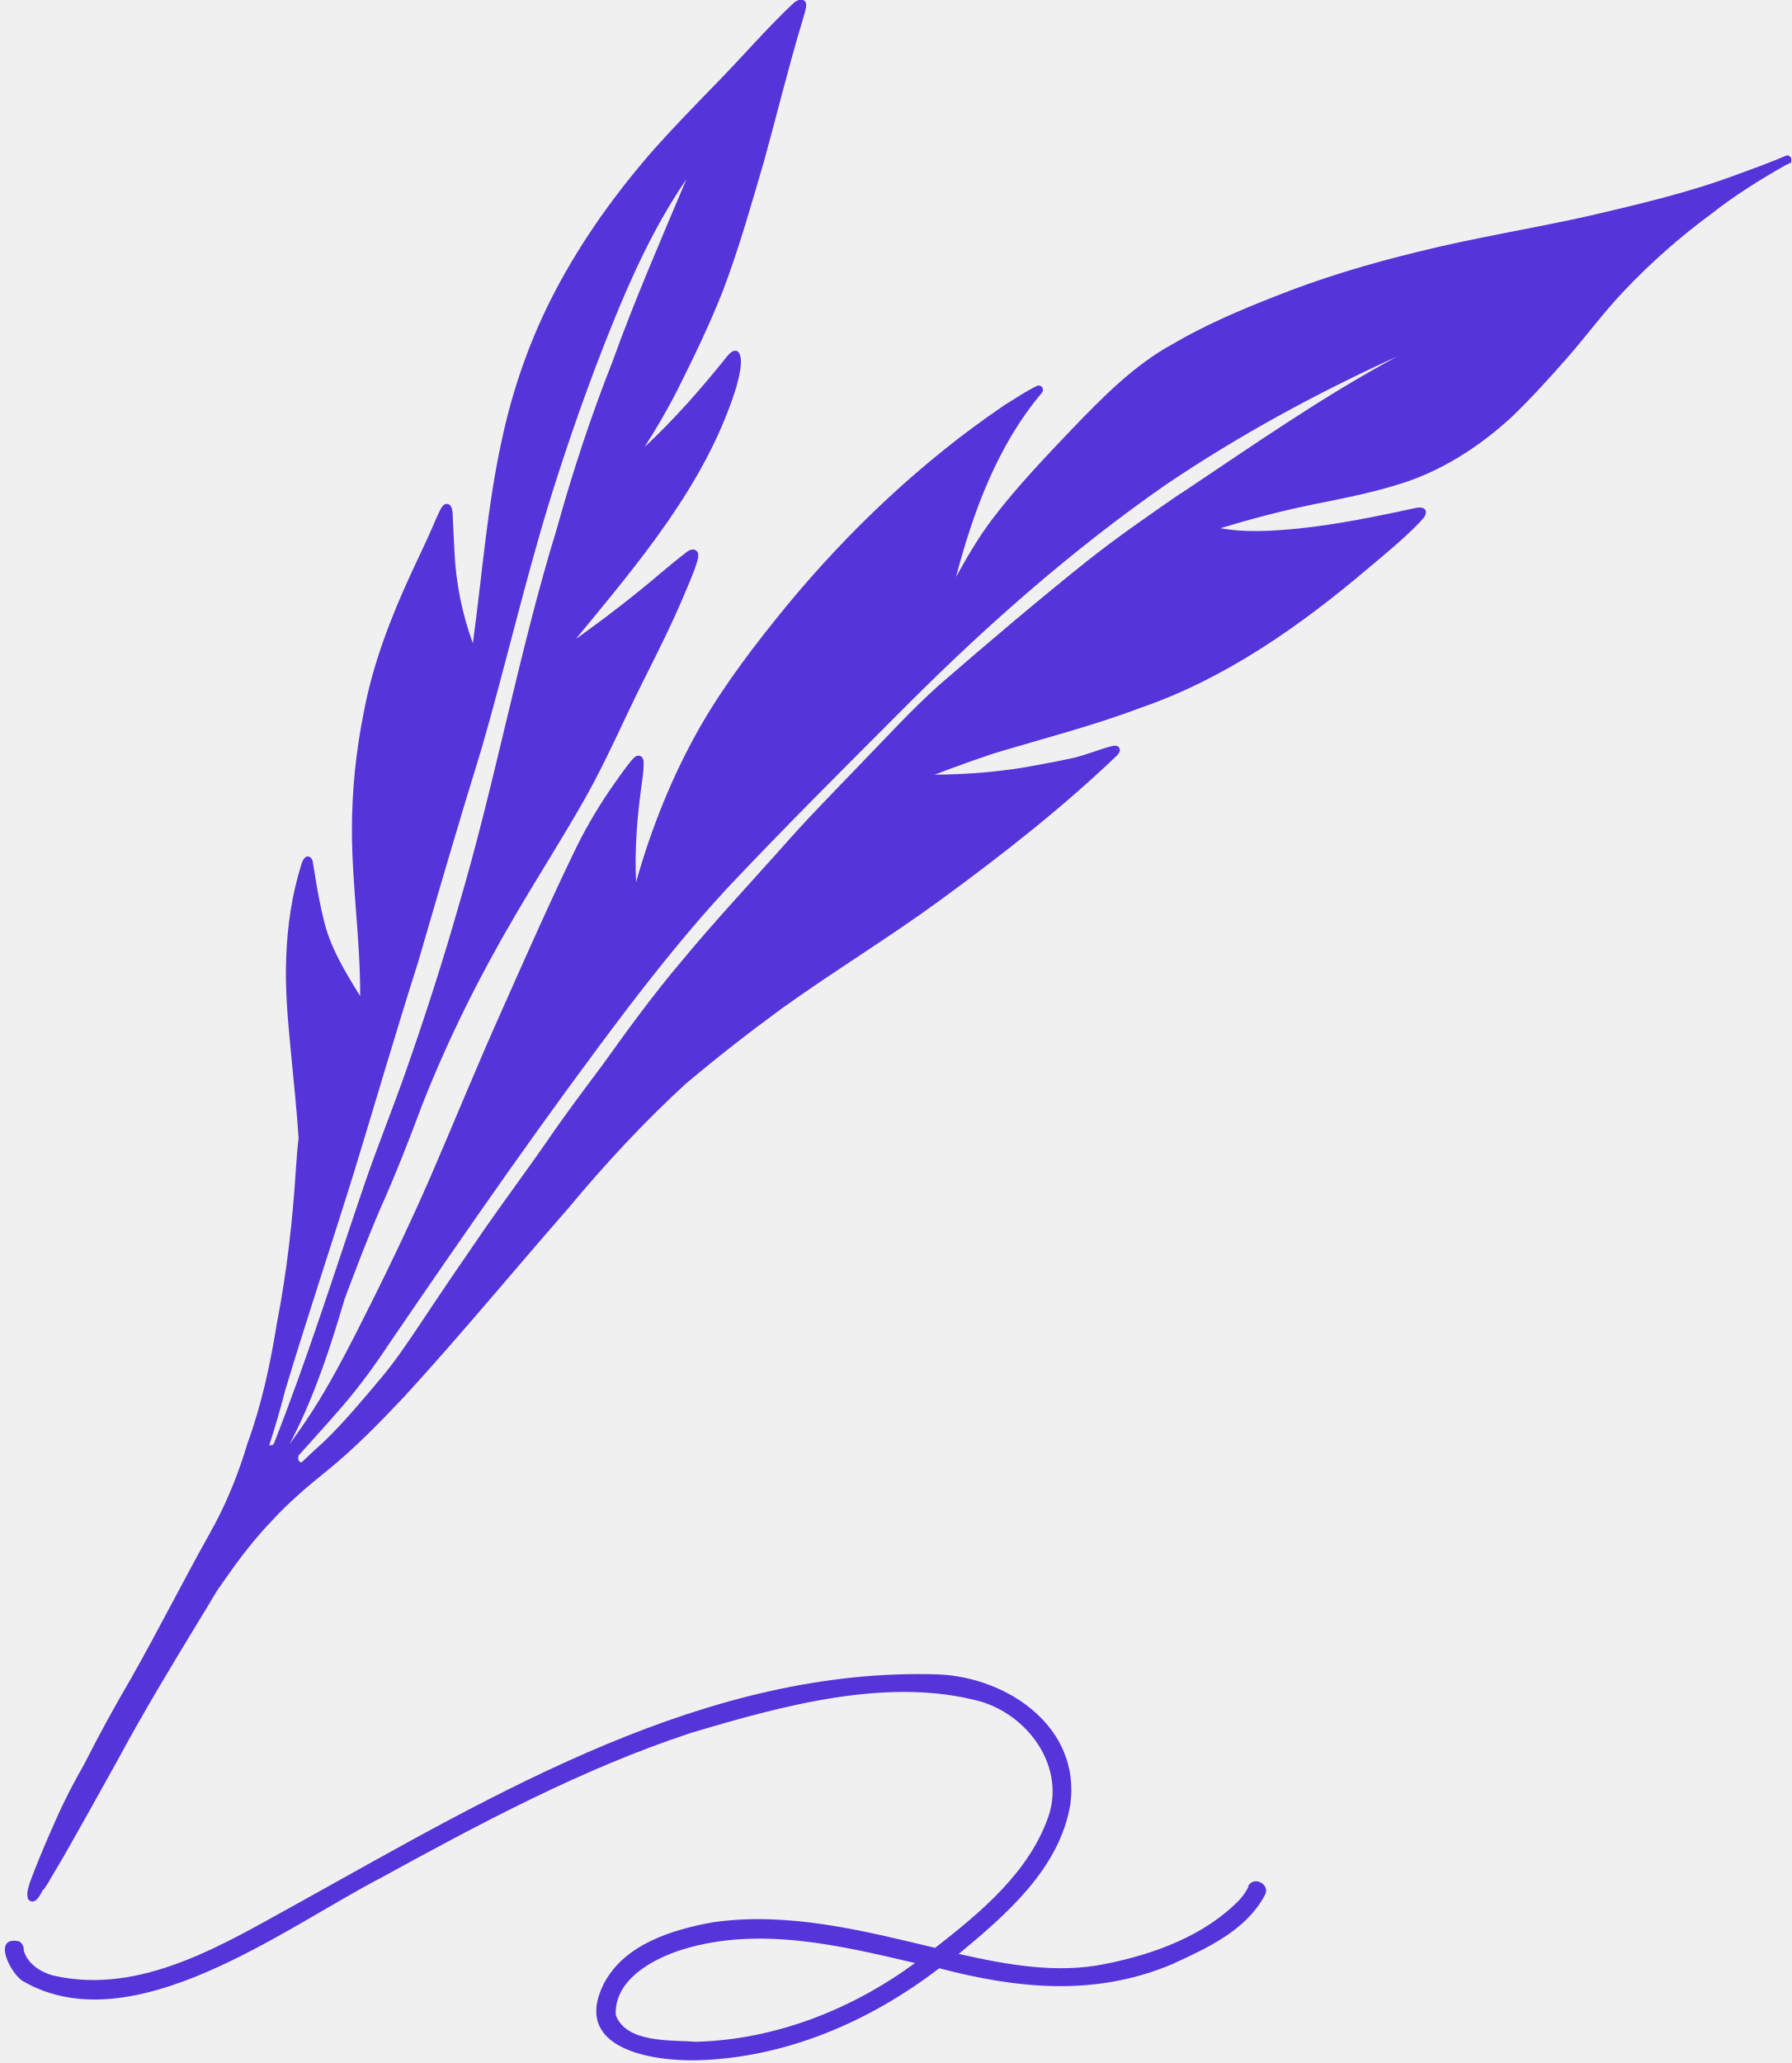
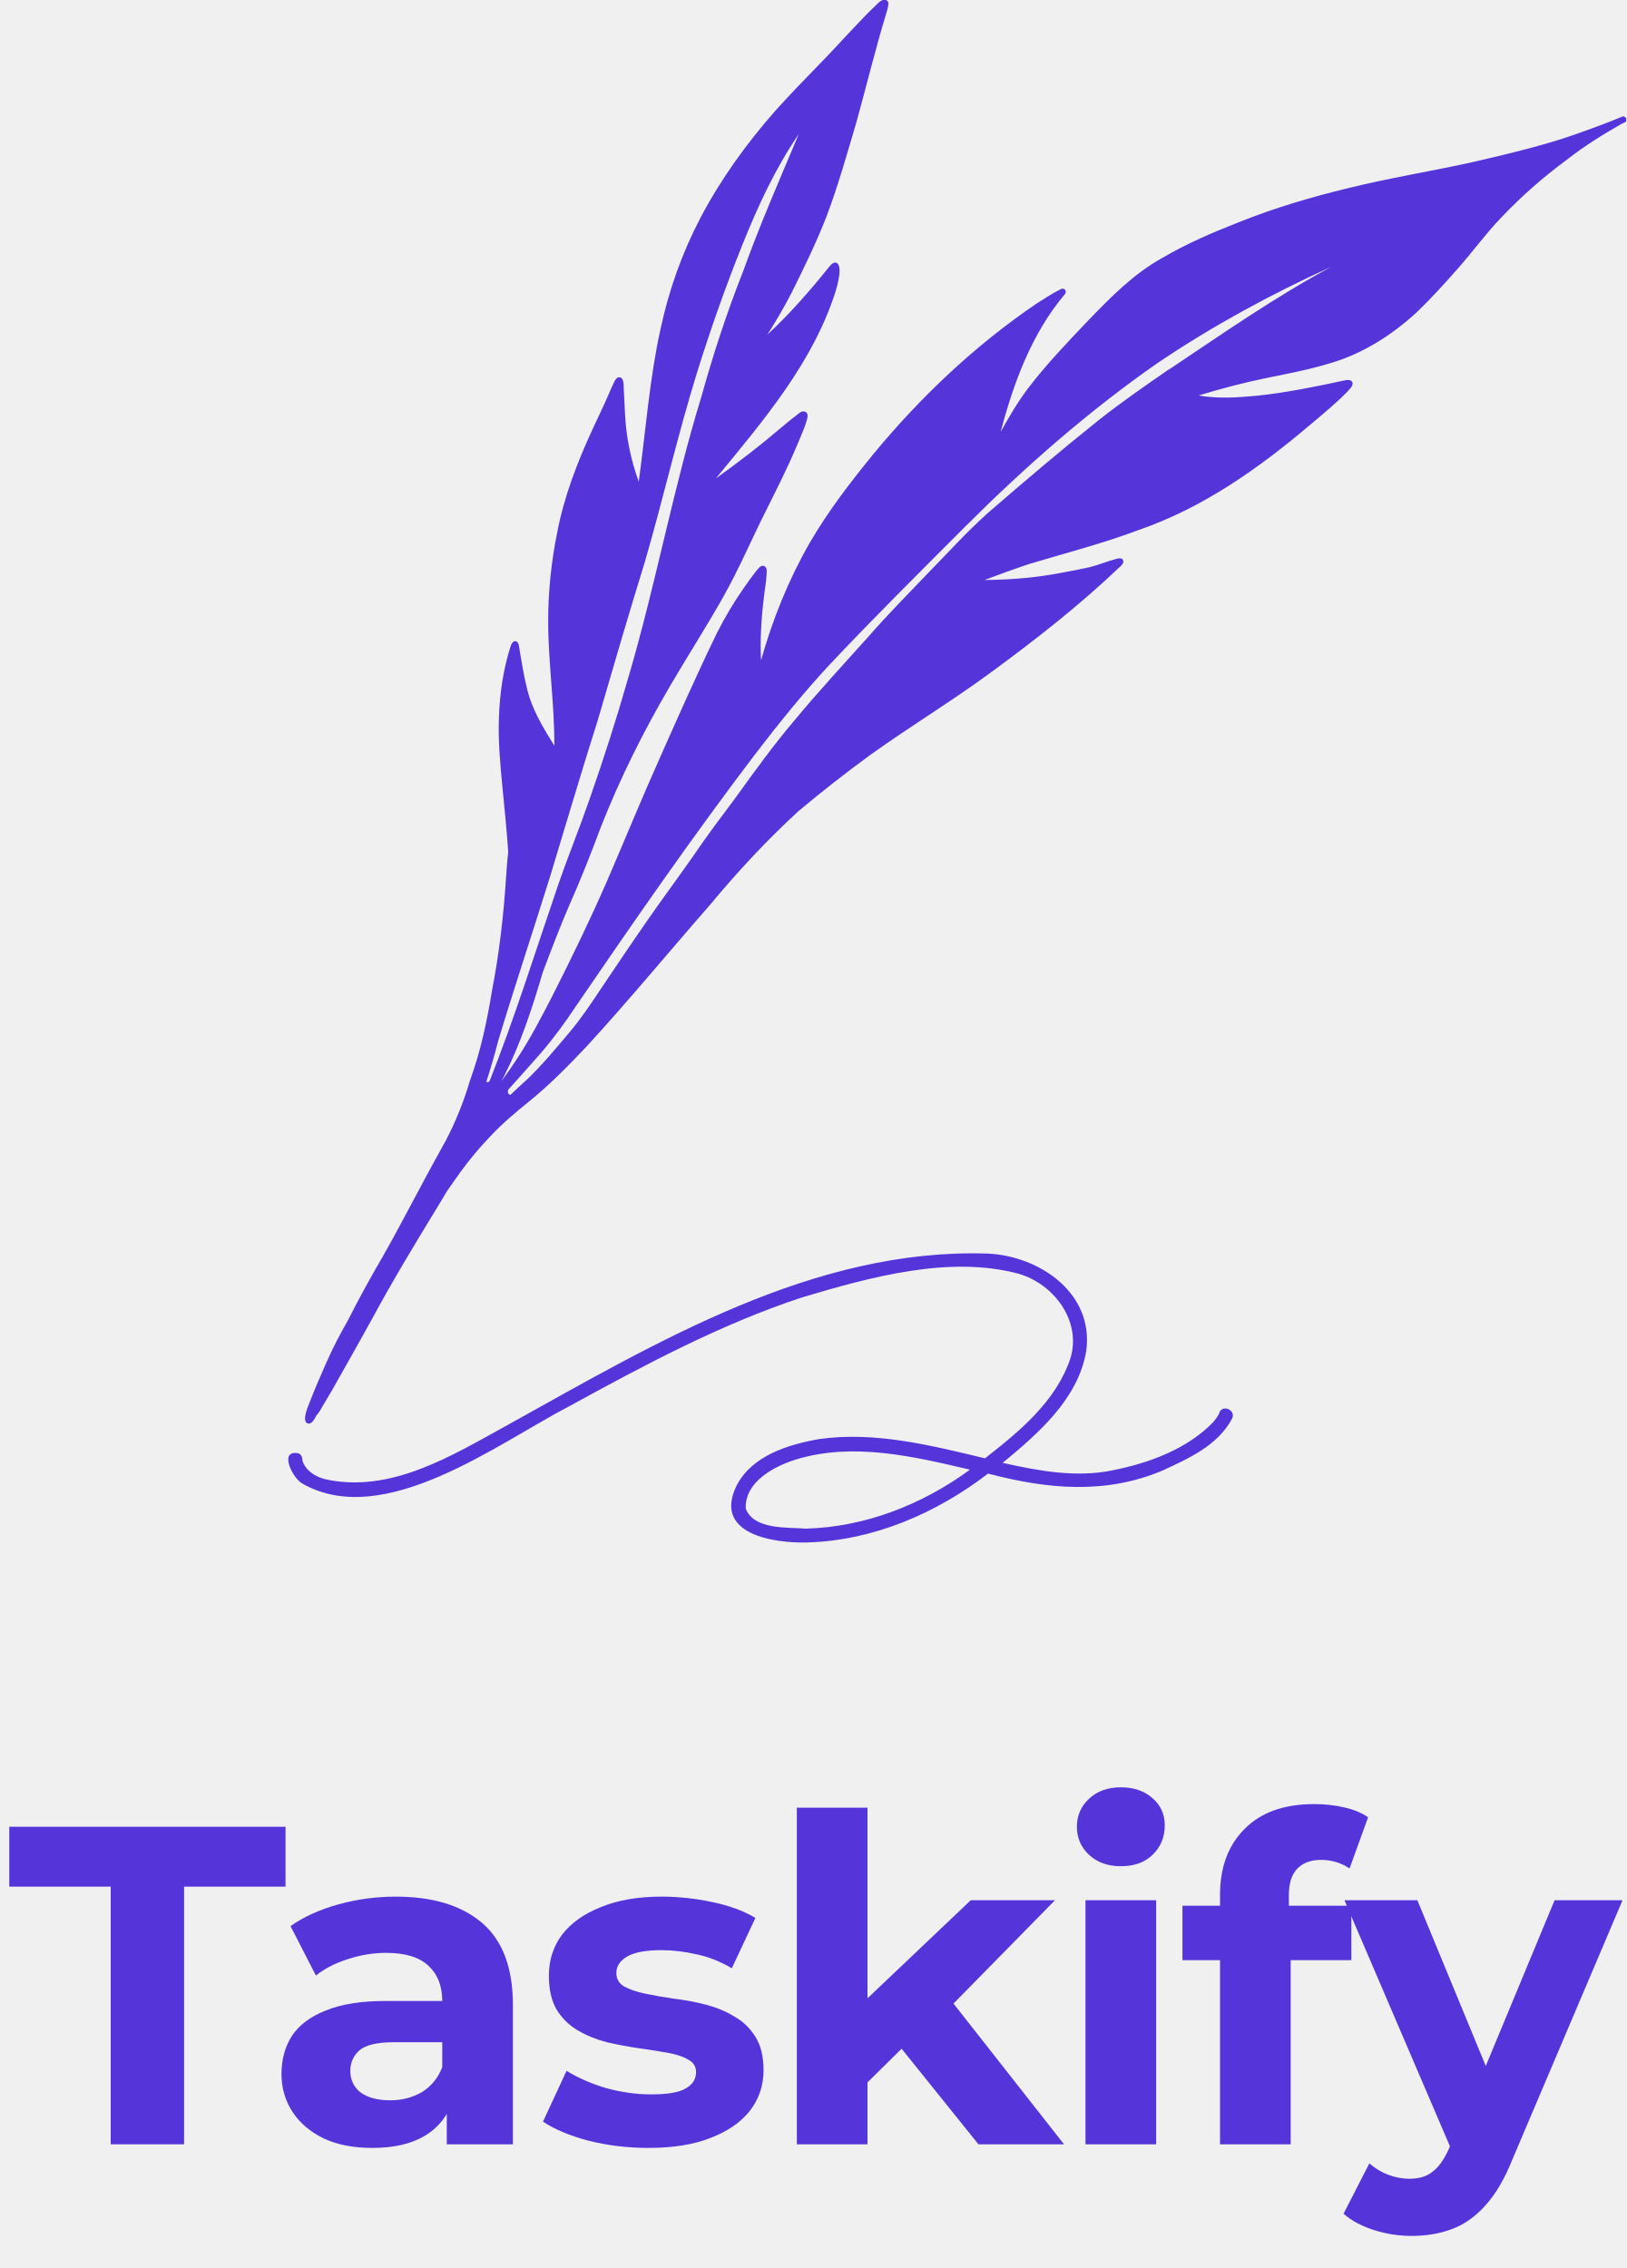
- <svg xmlns="http://www.w3.org/2000/svg" width="165" height="190" viewBox="0 0 165 190" fill="none">
-   <g id="áá- ¡áá- ¡á« 1 1" clip-path="url(#clip0_540_4803)">
-     <g id="Objects">
-       <g id="Group">
-         <path id="Vector" d="M164.975 14.534C164.899 14.381 164.721 14.28 164.544 14.331C163 14.99 161.456 15.548 159.861 16.131C155.481 17.755 150.924 18.82 146.367 19.885C141.152 21.052 135.835 21.889 130.646 23.183C126.164 24.273 121.709 25.592 117.405 27.317C114.164 28.585 110.975 29.955 107.987 31.705C104.443 33.658 101.582 36.575 98.797 39.466C96.24 42.155 93.658 44.843 91.405 47.811C90.139 49.485 89.076 51.311 88.063 53.137C89.658 47.1 91.886 41.013 95.962 36.194C96.266 35.814 95.911 35.357 95.481 35.56C94.443 36.067 93.481 36.727 92.494 37.336C84.949 42.459 78.215 48.825 72.418 55.851C69.582 59.326 66.848 62.877 64.595 66.757C61.987 71.297 60.013 76.193 58.595 81.24C58.443 78.247 58.696 75.254 59.101 72.287C59.177 71.754 59.253 71.247 59.278 70.714C59.278 70.359 59.38 69.852 59.025 69.649C58.772 69.522 58.519 69.649 58.342 69.852C58.114 70.08 57.937 70.334 57.734 70.587C57.329 71.12 56.924 71.678 56.544 72.236C55.278 74.037 54.139 75.939 53.152 77.917C50.721 82.914 48.494 87.961 46.24 93.034C43.962 98.107 41.861 103.281 39.658 108.379C37.557 113.198 35.253 117.941 32.873 122.633C31.582 125.144 30.266 127.655 28.721 130.04C28.063 131.054 27.38 132.043 26.671 133.007C26.772 132.804 26.873 132.627 26.975 132.424C29.051 128.34 30.468 123.978 31.759 119.59C32.823 116.774 33.886 113.959 35.076 111.22C36.468 108.1 37.709 104.93 38.899 101.734C41.278 95.697 44.164 89.914 47.456 84.309C49.582 80.682 51.861 77.131 53.937 73.453C55.886 70.004 57.43 66.352 59.203 62.826C60.519 60.188 61.861 57.55 63 54.836C63.329 54.075 63.658 53.289 63.962 52.503C64.088 52.123 64.24 51.717 64.316 51.311C64.316 51.159 64.342 50.981 64.24 50.829C64.013 50.474 63.557 50.601 63.278 50.829C62.468 51.438 61.709 52.072 60.924 52.731C58.392 54.887 55.759 56.916 53.051 58.844C58.848 51.793 65.025 44.59 67.81 35.712C68.013 34.951 68.57 33.049 68.013 32.415C67.633 32.085 67.203 32.542 66.975 32.821C64.62 35.763 62.139 38.604 59.38 41.165C60.443 39.491 61.456 37.767 62.367 35.991C63.886 32.948 65.38 29.879 66.62 26.708C68.088 22.828 69.203 18.845 70.367 14.889C71.557 10.577 72.62 6.214 73.911 1.928C74.038 1.522 74.165 1.116 74.24 0.685C74.24 0.558 74.291 0.406 74.24 0.279C74.165 0.051 73.886 -0.101 73.658 -0.025C73.456 0.026 73.253 0.152 73.076 0.305C70.494 2.74 68.19 5.453 65.709 7.964C63.886 9.841 62.038 11.744 60.291 13.697C56.772 17.704 53.633 22.067 51.152 26.784C48.899 31.071 47.253 35.712 46.24 40.455C44.873 46.644 44.418 52.985 43.557 59.25C42.57 56.536 41.987 53.67 41.861 50.753C41.81 49.789 41.759 48.775 41.709 47.735C41.709 47.253 41.709 46.213 40.975 46.441C40.747 46.568 40.62 46.822 40.494 47.075C40.266 47.532 40.063 48.014 39.861 48.495C39.228 49.967 38.519 51.387 37.861 52.833C35.987 56.891 34.367 61.101 33.532 65.489C32.797 69.091 32.418 72.769 32.418 76.421C32.418 81.544 33.203 86.592 33.177 91.74C31.785 89.483 30.367 87.2 29.785 84.563C29.481 83.32 29.253 82.077 29.051 80.834C29 80.479 28.924 80.099 28.873 79.743C28.823 79.49 28.823 79.16 28.62 78.983C28.165 78.627 27.861 79.236 27.759 79.617C26.899 82.356 26.468 85.247 26.367 88.139C26.24 91.056 26.519 93.972 26.797 96.889C27.051 99.527 27.329 102.165 27.506 104.828C27.38 105.792 27.329 106.756 27.253 107.72C26.949 112.463 26.418 117.206 25.506 121.873C24.899 125.626 24.114 129.329 22.797 132.931C22.038 135.493 21.051 137.978 19.81 140.337C19.608 140.667 19.43 141.022 19.253 141.352C16.797 145.74 14.544 150.229 12.063 154.592C10.57 157.153 9.127 159.766 7.785 162.429C6.797 164.154 5.886 165.904 5.101 167.705C4.418 169.226 3.759 170.774 3.152 172.321C2.924 172.98 2.266 174.299 2.62 174.959C3.152 175.441 3.582 174.806 3.911 174.122C3.987 174.046 4.063 173.969 4.114 173.893C4.316 173.614 4.494 173.335 4.646 173.031C5.051 172.346 5.456 171.687 5.835 171.027C7.506 168.11 9.127 165.168 10.772 162.226C13.228 157.661 15.911 153.222 18.62 148.783C19.076 148.048 19.506 147.312 19.962 146.551C20.519 145.74 21.076 144.953 21.658 144.142C22.696 142.721 23.81 141.352 25.025 140.084C26.519 138.435 28.392 136.837 30.139 135.442C32.671 133.388 34.949 131.054 37.177 128.695C42.367 123.039 47.253 117.104 52.316 111.321C55.684 107.263 59.304 103.357 63.177 99.806C66.038 97.397 69 95.088 72.013 92.882C76.823 89.432 81.886 86.363 86.671 82.863C92.316 78.729 97.835 74.417 102.899 69.573C103.051 69.395 103.228 69.192 103.127 68.939C103.025 68.609 102.62 68.66 102.342 68.736C101.202 69.04 100.114 69.497 99 69.776C97.861 70.029 96.696 70.257 95.557 70.46C92.443 71.069 89.253 71.323 86.088 71.348C87.886 70.663 89.709 70.004 91.532 69.395C96.063 68.025 100.646 66.859 105.076 65.185C112.949 62.471 119.835 57.601 126.139 52.249C127.683 50.956 129.253 49.662 130.671 48.217C130.924 47.912 131.304 47.633 131.354 47.202C131.354 46.695 130.747 46.695 130.367 46.796C126.823 47.557 123.253 48.293 119.658 48.673C117.278 48.901 114.797 49.079 112.418 48.648C115.177 47.811 117.962 47.075 120.797 46.492C123.43 45.959 126.089 45.452 128.646 44.666C132.62 43.499 136.19 41.216 139.228 38.426C141.051 36.676 142.747 34.799 144.418 32.897C146.19 30.868 147.785 28.686 149.658 26.733C152.114 24.146 154.797 21.788 157.658 19.682C159.785 18.008 162.063 16.588 164.418 15.244C164.595 15.142 164.772 15.092 164.949 14.99C165.101 14.889 165.152 14.711 165.076 14.534H164.975ZM26.62 135.036C26.62 135.036 26.62 135.036 26.57 135.036H26.595H26.62ZM32.671 107.77C34.62 101.379 36.494 94.962 38.519 88.595C40.418 82.077 42.316 75.558 44.316 69.091C46.544 61.431 48.316 53.644 50.671 46.01C52.342 40.633 54.215 35.306 56.316 30.081C58.215 25.364 60.342 20.722 63.228 16.512C60.873 22.117 58.443 27.672 56.392 33.379C54.418 38.375 52.747 43.474 51.304 48.648C47.785 60.087 45.658 71.906 42.266 83.371C40.823 88.443 39.203 93.465 37.456 98.462C36.215 102.038 34.747 105.614 33.532 109.191C30.823 117.13 28.316 125.144 25.228 132.956C25.177 133.007 25.127 133.058 25.076 133.109C24.975 133.083 24.873 133.109 24.797 133.134C25.329 131.46 25.835 129.761 26.266 128.061C28.316 121.264 30.57 114.542 32.671 107.77ZM108.772 45.426C105.835 47.456 102.899 49.485 100.114 51.691C95.481 55.394 90.975 59.224 86.494 63.105C83.886 65.438 81.532 68.051 79.076 70.562C76.645 73.098 74.19 75.584 71.886 78.222C68.823 81.646 65.683 85.019 62.747 88.57C60.164 91.614 57.81 94.86 55.481 98.107C53.759 100.415 52.013 102.723 50.392 105.107C48.468 107.872 46.468 110.56 44.544 113.325C42.62 116.115 40.721 118.905 38.848 121.72C37.658 123.496 36.468 125.297 35.076 126.945C33.43 128.898 31.734 130.953 29.861 132.754C29.152 133.388 28.468 134.022 27.785 134.681C27.785 134.681 27.785 134.681 27.759 134.681C27.43 134.605 27.43 134.301 27.506 134.047C28.848 132.551 30.19 131.08 31.506 129.558C33.101 127.706 34.544 125.728 35.886 123.699C43.025 113.249 50.24 102.824 57.911 92.73C60.772 89.001 63.734 85.323 66.924 81.874C72.418 76.04 78.088 70.41 83.759 64.728C91.076 57.423 98.873 50.575 107.354 44.666C114.114 40.1 121.304 36.194 128.721 32.821C121.785 36.549 115.304 41.089 108.772 45.452V45.426Z" fill="#5534DA" />
-         <path id="Vector_2" d="M115 173.766C114.797 174.197 114.519 174.578 114.215 174.933C111.025 178.255 106.316 179.98 101.861 180.868C97.354 181.806 92.721 180.944 88.316 179.955C92.696 176.328 97.608 172.092 98.595 166.182C99.557 159.106 92.899 154.515 86.494 154.211C65.076 153.5 45.734 165.142 27.582 175.212C20.696 178.991 13.025 183.835 4.848 181.933C3.709 181.603 2.544 180.868 2.19 179.65C2.215 179.321 2.063 178.94 1.734 178.788C-0.798 178.281 1 181.857 2.164 182.491C12.215 188.249 26.19 177.571 35.076 172.954C44.24 167.932 53.709 162.86 63.683 159.588C71.962 157.127 81.759 154.388 90.291 156.696C94.645 157.964 98.038 162.53 96.645 167.095C94.899 172.371 90.367 176.099 86.139 179.397C79.481 177.799 72.57 176.049 65.683 177.038C61.886 177.723 57.506 179.067 55.608 182.719C52.645 188.705 60.063 189.872 64.367 189.745C72.443 189.491 80.139 186.169 86.519 181.274C93.759 183.176 100.924 183.886 107.987 180.893C111.177 179.422 114.797 177.799 116.519 174.527C117.051 173.538 115.481 172.726 114.975 173.715L115 173.766ZM64.139 188.046C61.81 187.868 57.709 188.198 56.721 185.585C56.569 182.288 60.215 180.361 62.949 179.524C69.962 177.393 77.354 179.168 84.291 180.792C78.443 185.078 71.43 187.843 64.139 188.046Z" fill="#5534DA" />
-       </g>
-     </g>
+ <svg xmlns="http://www.w3.org/2000/svg" width="200" height="279" viewBox="0 0 200 279" fill="none">
+   <g clip-path="url(#clip0_540_4817)">
+     <path d="M199.975 14.534C199.899 14.381 199.721 14.28 199.544 14.331C198 14.99 196.456 15.548 194.861 16.131C190.481 17.755 185.924 18.82 181.367 19.885C176.152 21.052 170.835 21.889 165.646 23.183C161.164 24.273 156.709 25.592 152.405 27.317C149.164 28.585 145.975 29.955 142.987 31.705C139.443 33.658 136.582 36.575 133.797 39.466C131.24 42.155 128.658 44.843 126.405 47.811C125.139 49.485 124.076 51.311 123.063 53.137C124.658 47.1 126.886 41.013 130.962 36.194C131.266 35.814 130.911 35.357 130.481 35.56C129.443 36.067 128.481 36.727 127.494 37.336C119.949 42.459 113.215 48.825 107.418 55.851C104.582 59.326 101.848 62.877 99.595 66.757C96.987 71.297 95.013 76.193 93.595 81.24C93.443 78.247 93.696 75.254 94.101 72.287C94.177 71.754 94.253 71.247 94.278 70.714C94.278 70.359 94.38 69.852 94.025 69.649C93.772 69.522 93.519 69.649 93.342 69.852C93.114 70.08 92.937 70.334 92.734 70.587C92.329 71.12 91.924 71.678 91.544 72.236C90.278 74.037 89.139 75.939 88.152 77.917C85.722 82.914 83.494 87.961 81.24 93.034C78.962 98.107 76.861 103.281 74.658 108.379C72.557 113.198 70.253 117.941 67.873 122.633C66.582 125.144 65.266 127.655 63.721 130.04C63.063 131.054 62.38 132.043 61.671 133.007C61.772 132.804 61.873 132.627 61.975 132.424C64.051 128.34 65.468 123.978 66.759 119.59C67.823 116.774 68.886 113.959 70.076 111.22C71.468 108.1 72.709 104.93 73.899 101.734C76.278 95.697 79.165 89.914 82.456 84.309C84.582 80.682 86.861 77.131 88.937 73.453C90.886 70.004 92.43 66.352 94.203 62.826C95.519 60.188 96.861 57.55 98 54.836C98.329 54.075 98.658 53.289 98.962 52.503C99.088 52.123 99.24 51.717 99.316 51.311C99.316 51.159 99.342 50.981 99.24 50.829C99.013 50.474 98.557 50.601 98.278 50.829C97.468 51.438 96.709 52.072 95.924 52.731C93.392 54.887 90.759 56.916 88.051 58.844C93.848 51.793 100.025 44.59 102.81 35.712C103.013 34.951 103.57 33.049 103.013 32.415C102.633 32.085 102.202 32.542 101.975 32.821C99.62 35.763 97.139 38.604 94.38 41.165C95.443 39.491 96.456 37.767 97.367 35.991C98.886 32.948 100.38 29.879 101.62 26.708C103.089 22.828 104.202 18.845 105.367 14.889C106.557 10.577 107.62 6.214 108.911 1.928C109.038 1.522 109.164 1.116 109.24 0.685C109.24 0.558 109.291 0.406 109.24 0.279C109.164 0.051 108.886 -0.101 108.658 -0.025C108.456 0.026 108.253 0.152 108.076 0.305C105.494 2.74 103.19 5.453 100.709 7.964C98.886 9.841 97.038 11.744 95.291 13.697C91.772 17.704 88.633 22.067 86.152 26.784C83.899 31.071 82.253 35.712 81.24 40.455C79.873 46.644 79.418 52.985 78.557 59.25C77.57 56.536 76.987 53.67 76.861 50.753C76.81 49.789 76.759 48.775 76.709 47.735C76.709 47.253 76.709 46.213 75.975 46.441C75.747 46.568 75.62 46.822 75.494 47.075C75.266 47.532 75.063 48.014 74.861 48.495C74.228 49.967 73.519 51.387 72.861 52.833C70.987 56.891 69.367 61.101 68.532 65.489C67.797 69.091 67.418 72.769 67.418 76.421C67.418 81.544 68.203 86.592 68.177 91.74C66.785 89.483 65.367 87.2 64.785 84.563C64.481 83.32 64.253 82.077 64.051 80.834C64 80.479 63.924 80.099 63.873 79.743C63.823 79.49 63.823 79.16 63.62 78.983C63.164 78.627 62.861 79.236 62.759 79.617C61.899 82.356 61.468 85.247 61.367 88.139C61.24 91.056 61.519 93.972 61.797 96.889C62.051 99.527 62.329 102.165 62.506 104.828C62.38 105.792 62.329 106.756 62.253 107.72C61.949 112.463 61.418 117.206 60.506 121.873C59.899 125.626 59.114 129.329 57.797 132.931C57.038 135.493 56.051 137.978 54.81 140.337C54.608 140.667 54.43 141.022 54.253 141.352C51.797 145.74 49.544 150.229 47.063 154.592C45.57 157.153 44.127 159.766 42.785 162.429C41.797 164.154 40.886 165.904 40.101 167.705C39.418 169.226 38.759 170.774 38.152 172.321C37.924 172.98 37.266 174.299 37.62 174.959C38.152 175.441 38.582 174.806 38.911 174.122C38.987 174.046 39.063 173.969 39.114 173.893C39.316 173.614 39.494 173.335 39.645 173.031C40.051 172.346 40.456 171.687 40.835 171.027C42.506 168.11 44.127 165.168 45.772 162.226C48.228 157.661 50.911 153.222 53.62 148.783C54.076 148.048 54.506 147.312 54.962 146.551C55.519 145.74 56.076 144.953 56.658 144.142C57.696 142.721 58.81 141.352 60.025 140.084C61.519 138.435 63.392 136.837 65.139 135.442C67.671 133.388 69.949 131.054 72.177 128.695C77.367 123.039 82.253 117.104 87.316 111.321C90.683 107.263 94.304 103.357 98.177 99.806C101.038 97.397 104 95.088 107.013 92.882C111.823 89.432 116.886 86.363 121.671 82.863C127.316 78.729 132.835 74.417 137.899 69.573C138.051 69.395 138.228 69.192 138.127 68.939C138.025 68.609 137.62 68.66 137.342 68.736C136.202 69.04 135.114 69.497 134 69.776C132.861 70.029 131.696 70.257 130.557 70.46C127.443 71.069 124.253 71.323 121.089 71.348C122.886 70.663 124.709 70.004 126.532 69.395C131.063 68.025 135.646 66.859 140.076 65.185C147.949 62.471 154.835 57.601 161.139 52.249C162.683 50.956 164.253 49.662 165.671 48.217C165.924 47.912 166.304 47.633 166.354 47.202C166.354 46.695 165.747 46.695 165.367 46.796C161.823 47.557 158.253 48.293 154.658 48.673C152.278 48.901 149.797 49.079 147.418 48.648C150.177 47.811 152.962 47.075 155.797 46.492C158.43 45.959 161.089 45.452 163.646 44.666C167.62 43.499 171.19 41.216 174.228 38.426C176.051 36.676 177.747 34.799 179.418 32.897C181.19 30.868 182.785 28.686 184.658 26.733C187.114 24.146 189.797 21.788 192.658 19.682C194.785 18.008 197.063 16.588 199.418 15.244C199.595 15.142 199.772 15.092 199.949 14.99C200.101 14.889 200.152 14.711 200.076 14.534H199.975ZM61.62 135.036C61.62 135.036 61.62 135.036 61.57 135.036H61.595H61.62ZM67.671 107.77C69.62 101.379 71.494 94.962 73.519 88.595C75.418 82.077 77.316 75.558 79.316 69.091C81.544 61.431 83.316 53.644 85.671 46.01C87.342 40.633 89.215 35.306 91.316 30.081C93.215 25.364 95.342 20.722 98.228 16.512C95.873 22.117 93.443 27.672 91.392 33.379C89.418 38.375 87.747 43.474 86.304 48.648C82.785 60.087 80.658 71.906 77.266 83.371C75.823 88.443 74.203 93.465 72.456 98.462C71.215 102.038 69.747 105.614 68.532 109.191C65.823 117.13 63.316 125.144 60.228 132.956C60.177 133.007 60.127 133.058 60.076 133.109C59.975 133.083 59.873 133.109 59.797 133.134C60.329 131.46 60.835 129.761 61.266 128.061C63.316 121.264 65.57 114.542 67.671 107.77ZM143.772 45.426C140.835 47.456 137.899 49.485 135.114 51.691C130.481 55.394 125.975 59.224 121.494 63.105C118.886 65.438 116.532 68.051 114.076 70.562C111.646 73.098 109.19 75.584 106.886 78.222C103.823 81.646 100.683 85.019 97.747 88.57C95.165 91.614 92.81 94.86 90.481 98.107C88.759 100.415 87.013 102.723 85.392 105.107C83.468 107.872 81.468 110.56 79.544 113.325C77.62 116.115 75.722 118.905 73.848 121.72C72.658 123.496 71.468 125.297 70.076 126.945C68.43 128.898 66.734 130.953 64.861 132.754C64.152 133.388 63.468 134.022 62.785 134.681C62.785 134.681 62.785 134.681 62.759 134.681C62.43 134.605 62.43 134.301 62.506 134.047C63.848 132.551 65.19 131.08 66.506 129.558C68.101 127.706 69.544 125.728 70.886 123.699C78.025 113.249 85.24 102.824 92.911 92.73C95.772 89.001 98.734 85.323 101.924 81.874C107.418 76.04 113.089 70.41 118.759 64.728C126.076 57.423 133.873 50.575 142.354 44.666C149.114 40.1 156.304 36.194 163.721 32.821C156.785 36.549 150.304 41.089 143.772 45.452V45.426Z" fill="#5534DA" />
+     <path d="M150 173.766C149.797 174.197 149.519 174.578 149.215 174.933C146.025 178.255 141.316 179.98 136.861 180.868C132.354 181.806 127.721 180.944 123.316 179.955C127.696 176.328 132.607 172.092 133.595 166.182C134.557 159.106 127.899 154.515 121.494 154.211C100.076 153.5 80.734 165.142 62.582 175.212C55.696 178.991 48.025 183.835 39.848 181.933C38.709 181.603 37.544 180.868 37.19 179.65C37.215 179.321 37.063 178.94 36.734 178.788C34.202 178.281 36 181.857 37.164 182.491C47.215 188.249 61.19 177.571 70.076 172.954C79.24 167.932 88.709 162.86 98.683 159.588C106.962 157.127 116.759 154.388 125.291 156.696C129.645 157.964 133.038 162.53 131.645 167.095C129.899 172.371 125.367 176.099 121.139 179.397C114.481 177.799 107.57 176.049 100.683 177.038C96.886 177.723 92.506 179.067 90.608 182.719C87.645 188.705 95.063 189.872 99.367 189.745C107.443 189.491 115.139 186.169 121.519 181.274C128.759 183.176 135.924 183.886 142.987 180.893C146.177 179.422 149.797 177.799 151.519 174.527C152.051 173.538 150.481 172.726 149.975 173.715L150 173.766ZM99.139 188.046C96.81 187.868 92.709 188.198 91.721 185.585C91.57 182.288 95.215 180.361 97.949 179.524C104.962 177.393 112.354 179.168 119.291 180.792C113.443 185.078 106.43 187.843 99.139 188.046Z" fill="#5534DA" />
  </g>
+   <path d="M13.616 263.782V232.087H1.14V224.722H35.115V232.087H22.639V263.782H13.616Z" fill="#5534DA" />
+   <path d="M54.948 263.782V257.923L54.391 256.639V246.149C54.391 244.289 53.815 242.838 52.664 241.797C51.55 240.755 49.824 240.234 47.484 240.234C45.888 240.234 44.31 240.495 42.75 241.015C41.228 241.499 39.928 242.169 38.852 243.024L35.733 236.942C37.366 235.789 39.334 234.896 41.636 234.264C43.938 233.631 46.278 233.315 48.654 233.315C53.221 233.315 56.767 234.394 59.292 236.551C61.817 238.709 63.079 242.076 63.079 246.651V263.782H54.948ZM45.814 264.228C43.474 264.228 41.469 263.838 39.798 263.056C38.127 262.238 36.846 261.141 35.955 259.764C35.064 258.388 34.619 256.844 34.619 255.133C34.619 253.347 35.046 251.785 35.9 250.446C36.791 249.106 38.183 248.065 40.077 247.321C41.971 246.54 44.44 246.149 47.484 246.149H55.449V251.227H48.431C46.389 251.227 44.978 251.562 44.198 252.231C43.456 252.901 43.084 253.738 43.084 254.742C43.084 255.858 43.511 256.751 44.365 257.421C45.257 258.053 46.463 258.369 47.986 258.369C49.434 258.369 50.733 258.034 51.884 257.365C53.035 256.658 53.871 255.635 54.391 254.296L55.727 258.313C55.096 260.248 53.945 261.717 52.274 262.722C50.603 263.726 48.45 264.228 45.814 264.228Z" fill="#5534DA" />
+   <path d="M79.758 264.228C77.196 264.228 74.727 263.931 72.351 263.335C70.011 262.703 68.155 261.922 66.781 260.992L69.677 254.742C71.051 255.598 72.666 256.305 74.523 256.863C76.416 257.383 78.273 257.644 80.092 257.644C82.097 257.644 83.508 257.402 84.325 256.918C85.179 256.435 85.606 255.765 85.606 254.91C85.606 254.203 85.272 253.682 84.604 253.347C83.972 252.975 83.118 252.696 82.042 252.51C80.965 252.324 79.777 252.138 78.477 251.952C77.215 251.766 75.934 251.524 74.634 251.227C73.335 250.892 72.146 250.408 71.07 249.776C69.993 249.144 69.12 248.288 68.452 247.209C67.821 246.13 67.505 244.735 67.505 243.024C67.505 241.127 68.043 239.453 69.12 238.002C70.234 236.551 71.831 235.417 73.91 234.598C75.989 233.743 78.477 233.315 81.373 233.315C83.416 233.315 85.495 233.538 87.611 233.985C89.728 234.431 91.492 235.082 92.903 235.938L90.006 242.131C88.558 241.276 87.091 240.699 85.606 240.402C84.158 240.067 82.747 239.899 81.373 239.899C79.443 239.899 78.032 240.16 77.14 240.681C76.249 241.201 75.804 241.871 75.804 242.689C75.804 243.433 76.119 243.991 76.751 244.363C77.419 244.735 78.291 245.033 79.368 245.256C80.445 245.479 81.615 245.684 82.877 245.87C84.177 246.019 85.476 246.261 86.776 246.595C88.076 246.93 89.245 247.414 90.285 248.046C91.362 248.641 92.234 249.478 92.903 250.557C93.571 251.599 93.905 252.975 93.905 254.686C93.905 256.546 93.348 258.202 92.234 259.653C91.12 261.066 89.505 262.182 87.388 263.001C85.309 263.819 82.766 264.228 79.758 264.228Z" fill="#5534DA" />
+   <path d="M105.185 257.644L105.408 247.042L119.387 233.761H129.747L116.324 247.432L111.813 251.115L105.185 257.644ZM98 263.782V222.378H106.689V263.782H98ZM120.334 263.782L110.197 251.171L115.656 244.419L130.861 263.782H120.334Z" fill="#5534DA" />
+   <path d="M133.502 263.782V233.761H142.191V263.782H133.502ZM137.847 229.576C136.25 229.576 134.95 229.111 133.948 228.181C132.945 227.251 132.444 226.098 132.444 224.722C132.444 223.345 132.945 222.192 133.948 221.262C134.95 220.332 136.25 219.867 137.847 219.867C139.443 219.867 140.743 220.314 141.745 221.206C142.748 222.062 143.249 223.178 143.249 224.554C143.249 226.005 142.748 227.214 141.745 228.181C140.78 229.111 139.48 229.576 137.847 229.576Z" fill="#5534DA" />
+   <path d="M150.047 263.782V233.092C150.047 229.707 151.05 227.01 153.055 225.001C155.06 222.955 157.919 221.932 161.632 221.932C162.894 221.932 164.101 222.062 165.252 222.322C166.44 222.583 167.443 222.992 168.26 223.55L165.976 229.855C165.494 229.521 164.955 229.26 164.361 229.074C163.767 228.888 163.136 228.795 162.467 228.795C161.205 228.795 160.221 229.167 159.515 229.911C158.847 230.618 158.513 231.697 158.513 233.148V235.938L158.736 239.676V263.782H150.047ZM145.424 241.127V234.431H166.199V241.127H145.424Z" fill="#5534DA" />
+   <path d="M173.593 275.053C172.034 275.053 170.493 274.812 168.97 274.328C167.448 273.844 166.204 273.175 165.239 272.319L168.413 266.125C169.082 266.721 169.843 267.186 170.697 267.52C171.588 267.855 172.461 268.023 173.315 268.023C174.54 268.023 175.505 267.725 176.211 267.13C176.953 266.572 177.622 265.623 178.216 264.284L179.775 260.601L180.444 259.653L191.193 233.761H199.548L186.013 265.623C185.048 268.041 183.934 269.938 182.672 271.315C181.446 272.691 180.072 273.658 178.55 274.216C177.065 274.774 175.412 275.053 173.593 275.053ZM178.717 264.954L165.35 233.761H174.317L184.677 258.871L178.717 264.954Z" fill="#5534DA" />
  <defs>
-     <clipPath id="clip0_540_4803">
-       <rect width="164.557" height="189.796" fill="white" transform="translate(0.442993)" />
+     <clipPath id="clip0_540_4817">
+       <rect width="164.557" height="189.796" fill="white" transform="translate(35.443)" />
    </clipPath>
  </defs>
</svg>
